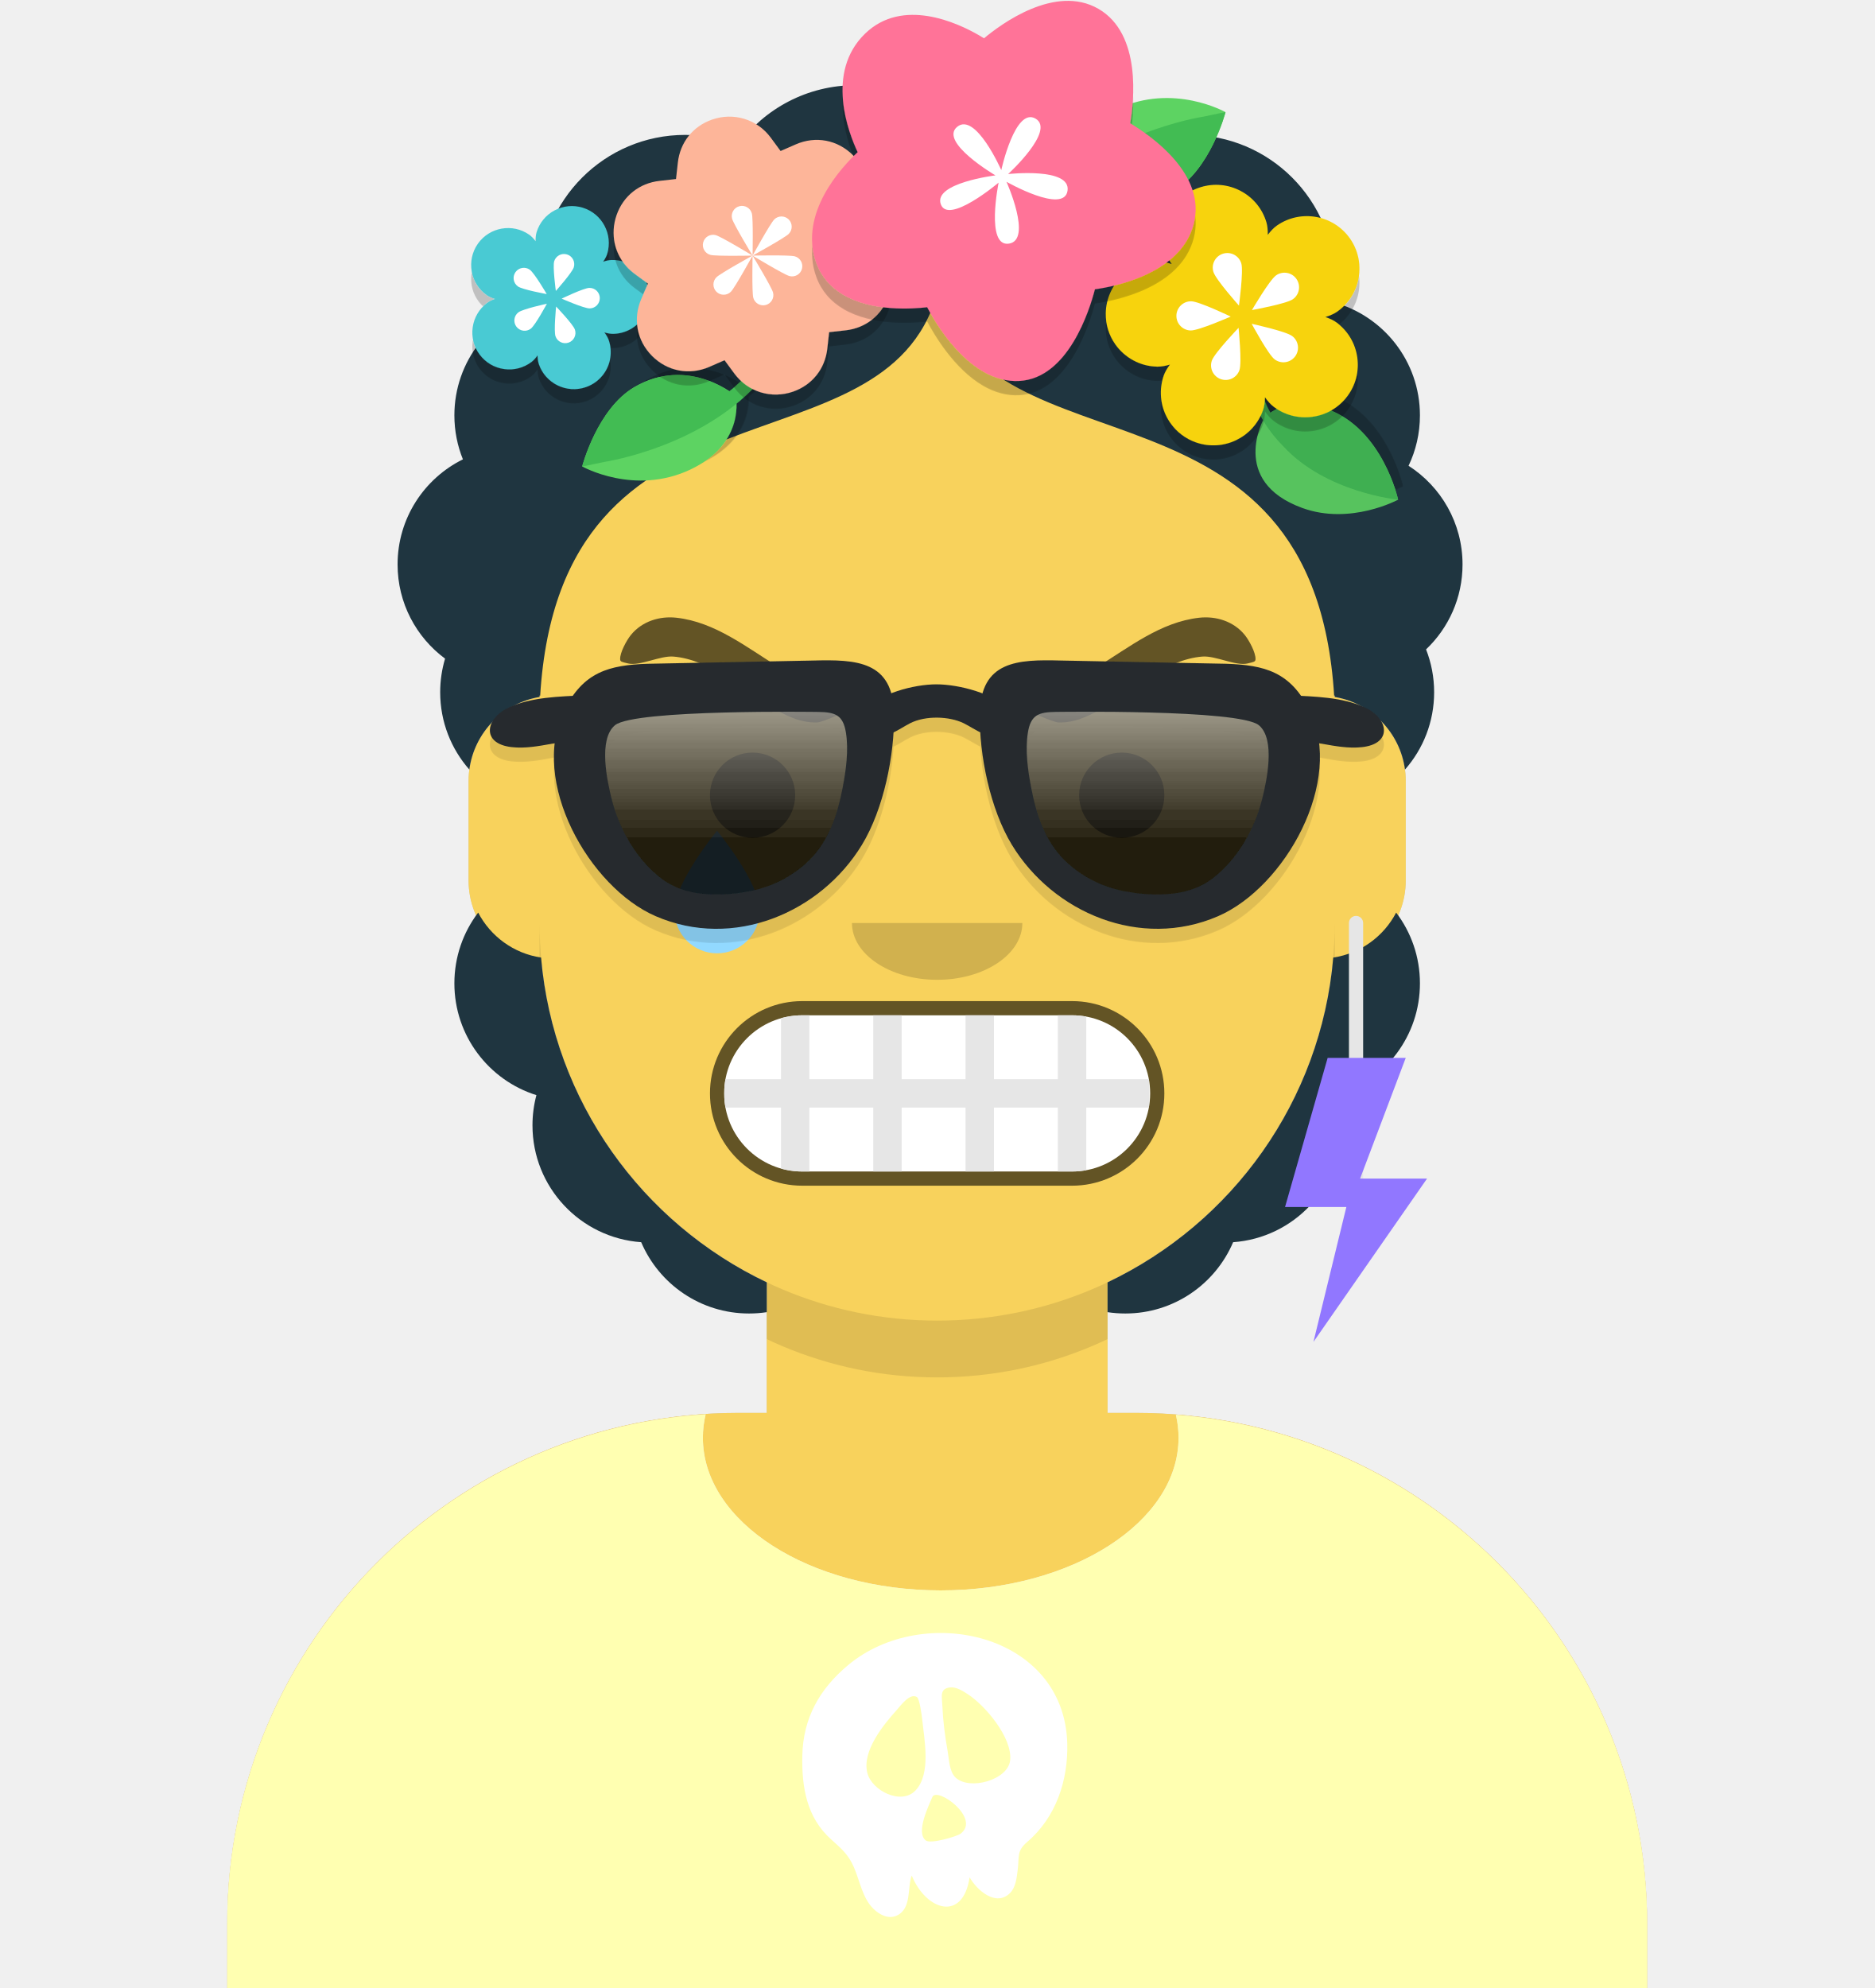
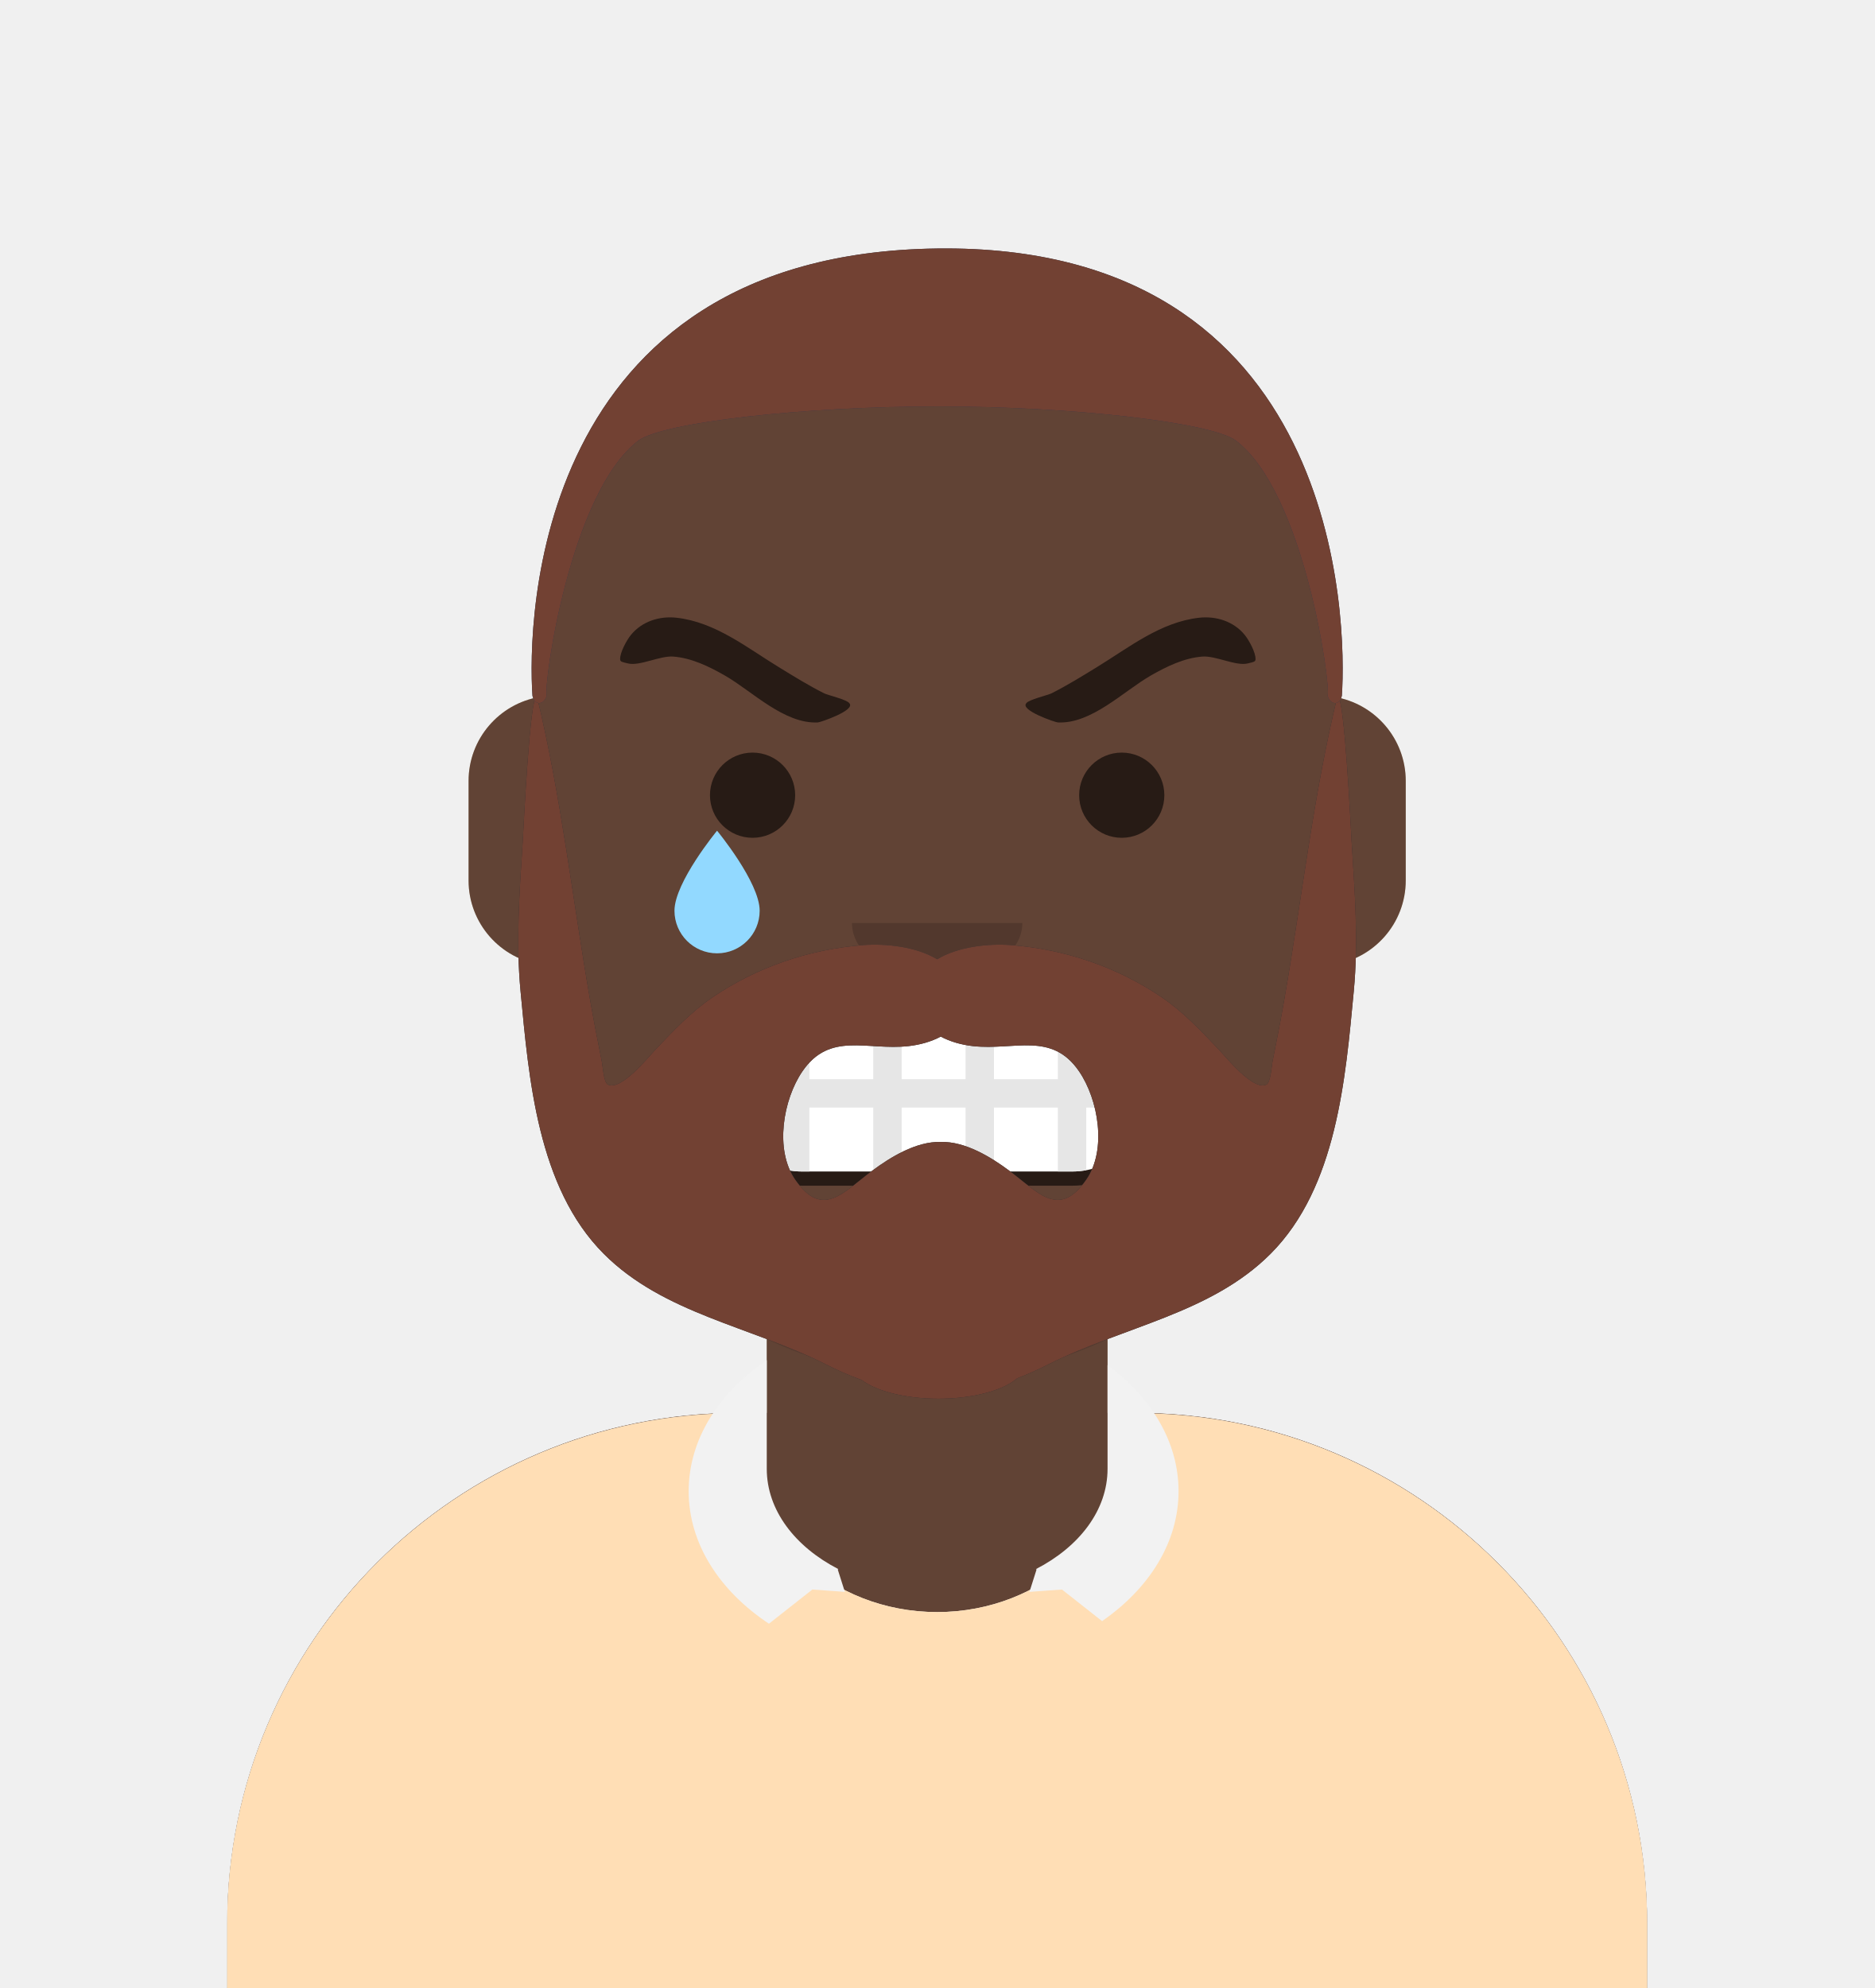
<svg xmlns="http://www.w3.org/2000/svg" xmlns:xlink="http://www.w3.org/1999/xlink" width="264px" height="280px" viewBox="0 0 264 280" version="1.1">
  <defs>
-     <circle id="react-path-1467847" cx="120" cy="120" r="120" />
-     <path d="M12,160 C12,226.274 65.726,280 132,280 C198.274,280 252,226.274 252,160 L264,160 L264,-1.42108547e-14 L-3.19744231e-14,-1.42108547e-14 L-3.19744231e-14,160 L12,160 Z" id="react-path-1467848" />
-     <path d="M124,144.611 L124,163 L128,163 L128,163 C167.765,163 200,195.235 200,235 L200,244 L0,244 L0,235 C-4.86974701e-15,195.235 32.235,163 72,163 L72,163 L76,163 L76,144.611 C58.763,136.422 46.372,119.687 44.305,99.881 C38.48,99.058 34,94.052 34,88 L34,74 C34,68.054 38.325,63.118 44,62.166 L44,56 L44,56 C44,25.072 69.072,5.68137151e-15 100,0 L100,0 L100,0 C130.928,-5.68137151e-15 156,25.072 156,56 L156,62.166 C161.675,63.118 166,68.054 166,74 L166,88 C166,94.052 161.52,99.058 155.695,99.881 C153.628,119.687 141.237,136.422 124,144.611 Z" id="react-path-1467849" />
+     <circle id="react-path-9936761" cx="120" cy="120" r="120" />
+     <path d="M12,160 C12,226.274 65.726,280 132,280 C198.274,280 252,226.274 252,160 L264,160 L264,-1.42108547e-14 L-3.19744231e-14,-1.42108547e-14 L-3.19744231e-14,160 L12,160 Z" id="react-path-9936762" />
+     <path d="M124,144.611 L124,163 L128,163 L128,163 C167.765,163 200,195.235 200,235 L200,244 L0,244 L0,235 C-4.86974701e-15,195.235 32.235,163 72,163 L72,163 L76,163 L76,144.611 C58.763,136.422 46.372,119.687 44.305,99.881 C38.48,99.058 34,94.052 34,88 L34,74 C34,68.054 38.325,63.118 44,62.166 L44,56 L44,56 C44,25.072 69.072,5.68137151e-15 100,0 L100,0 L100,0 C130.928,-5.68137151e-15 156,25.072 156,56 L156,62.166 C161.675,63.118 166,68.054 166,74 L166,88 C166,94.052 161.52,99.058 155.695,99.881 C153.628,119.687 141.237,136.422 124,144.611 Z" id="react-path-9936763" />
  </defs>
  <g id="Avataaar" stroke="none" stroke-width="1" fill="none" fill-rule="evenodd">
    <g transform="translate(-825, -1100)" id="Avataaar/Circle">
      <g transform="translate(825, 1100)">
        <g id="Mask" />
-         <g id="Avataaar" stroke-width="1" fill-rule="evenodd" mask="url(#react-mask-1467851)">
+         <g id="Avataaar" stroke-width="1" fill-rule="evenodd" mask="url(#react-mask-9936765)">
          <g id="Body" transform="translate(32, 36)">
-             <mask id="react-mask-1467852" fill="white">
-               <use xlink:href="#react-path-1467849" />
+             <mask id="react-mask-9936766" fill="white">
+               <use xlink:href="#react-path-9936763" />
            </mask>
-             <use fill="#D0C6AC" xlink:href="#react-path-1467849" />
-             <g id="Skin/👶🏽-03-Brown" mask="url(#react-mask-1467852)" fill="#F8D25C">
+             <use fill="#D0C6AC" xlink:href="#react-path-9936763" />
+             <g id="Skin/👶🏽-03-Brown" mask="url(#react-mask-9936766)" fill="#614335">
              <g transform="translate(0, 0)" id="Color">
                <rect x="0" y="0" width="264" height="280" />
              </g>
            </g>
-             <path d="M156,79 L156,102 C156,132.928 130.928,158 100,158 C69.072,158 44,132.928 44,102 L44,79 L44,94 C44,124.928 69.072,150 100,150 C130.928,150 156,124.928 156,94 L156,79 Z" id="Neck-Shadow" fill-opacity="0.1" fill="#000000" mask="url(#react-mask-1467852)" />
+             <path d="M156,79 L156,102 C156,132.928 130.928,158 100,158 C69.072,158 44,132.928 44,102 L44,79 L44,94 C44,124.928 69.072,150 100,150 C130.928,150 156,124.928 156,94 L156,79 Z" id="Neck-Shadow" fill-opacity="0.1" fill="#000000" mask="url(#react-mask-9936766)" />
          </g>
-           <g id="Clothing/Graphic-Shirt" transform="translate(0, 170)">
+           <g id="Clothing/Collar-+-Sweater" transform="translate(0, 170)">
            <defs>
-               <path d="M165.624,29.268 C202.76,32.137 232,63.18 232,101.052 L232,110 L32,110 L32,101.052 C32,62.835 61.775,31.572 99.393,29.197 C99.134,30.274 99,31.377 99,32.5 C99,44.374 113.998,54 132.5,54 C151.002,54 166,44.374 166,32.5 C166,31.402 165.872,30.322 165.624,29.268 Z" id="react-path-1467853" />
+               <path d="M105.192,29.052 L104,29.052 L104,29.052 C64.235,29.052 32,61.287 32,101.052 L32,110 L232,110 L232,101.052 C232,61.287 199.765,29.052 160,29.052 L160,29.052 L158.808,29.052 C158.935,30.035 159,31.036 159,32.052 C159,45.859 146.912,57.052 132,57.052 C117.088,57.052 105,45.859 105,32.052 C105,31.036 105.065,30.035 105.192,29.052 Z" id="react-path-9936767" />
            </defs>
-             <mask id="react-mask-1467854" fill="white">
-               <use xlink:href="#react-path-1467853" />
+             <mask id="react-mask-9936768" fill="white">
+               <use xlink:href="#react-path-9936767" />
            </mask>
-             <use id="Clothes" fill="#E6E6E6" fill-rule="evenodd" xlink:href="#react-path-1467853" />
-             <g id="Color/Palette/Gray-01" mask="url(#react-mask-1467854)" fill-rule="evenodd" fill="#FFFFB1">
+             <use id="Clothes" fill="#E6E6E6" fill-rule="evenodd" xlink:href="#react-path-9936767" />
+             <g id="Color/Palette/Gray-01" mask="url(#react-mask-9936768)" fill-rule="evenodd" fill="#FFDEB5">
              <rect id="🖍Color" x="0" y="0" width="264" height="110" />
            </g>
-             <g id="Clothing/Graphic/Skull" mask="url(#react-mask-1467854)" fill-rule="evenodd" fill="#FFFFFF">
-               <g transform="translate(77, 58)" id="Fill-49">
-                 <path d="M65.282,19.929 C64.984,22.706 59.589,24.203 57.61,22.377 C56.698,21.535 56.683,19.803 56.482,18.675 C56.101,16.542 55.826,14.417 55.731,12.252 C55.673,10.927 55.325,9.867 56.775,9.67 C57.658,9.551 58.568,10.138 59.29,10.603 C61.737,12.176 65.62,16.741 65.282,19.929 M52.881,14.076 C53.166,16.901 54.201,21.815 51.946,24.181 C49.93,26.296 45.786,24.199 45.163,21.708 C44.39,18.619 47.438,14.927 49.308,12.839 C49.882,12.197 51.152,10.426 52.144,11.019 C52.526,11.246 52.837,13.63 52.881,14.076 M54.321,25.106 C54.968,23.583 61.234,28.125 58.274,30.285 C57.792,30.638 54.115,31.751 53.41,31.227 C51.925,30.124 53.841,26.263 54.321,25.106 M73.325,17.527 C72.882,2.051 53.065,-2.313 42.476,6.504 C38.427,9.876 36.113,14.004 36.007,19.283 C35.917,23.754 36.626,27.972 40.041,31.047 C41.522,32.38 42.5,33.196 43.286,35.017 C44.11,36.923 44.485,39.352 46.028,40.85 C46.879,41.675 48.118,42.342 49.294,41.809 C51.456,40.83 50.764,37.832 51.419,36.161 C53.456,41.129 58.63,42.714 59.569,36.41 C60.6,38.229 63.295,40.61 65.268,38.62 C66.081,37.8 66.203,36.471 66.341,35.393 C66.586,33.481 66.16,32.729 67.696,31.418 C71.735,27.968 73.469,22.746 73.325,17.527" />
-               </g>
-             </g>
+             <path d="M156,22.279 C162.182,26.835 166,33.106 166,40.028 C166,47.233 161.863,53.733 155.229,58.327 L149.579,53.876 L145,54.208 L146,51.057 L145.922,50.996 C152.022,47.853 156,42.7 156,36.877 L156,22.279 Z M108,21.571 C101.233,26.174 97,32.74 97,40.028 C97,47.426 101.362,54.08 108.308,58.692 L114.421,53.876 L119,54.208 L118,51.057 L118.078,50.996 C111.978,47.853 108,42.7 108,36.877 L108,21.571 Z" id="Collar" fill="#F2F2F2" fill-rule="evenodd" />
          </g>
          <g id="Face" transform="translate(76, 82)" fill="#000000">
            <g id="Mouth/Grimace" transform="translate(2, 52)">
              <defs>
-                 <rect id="react-path-1467855" x="24" y="9" width="60" height="22" rx="11" />
+                 <rect id="react-path-9936769" x="24" y="9" width="60" height="22" rx="11" />
              </defs>
              <rect id="Mouth" fill-opacity="0.6" fill="#000000" fill-rule="evenodd" x="22" y="7" width="64" height="26" rx="13" />
-               <mask id="react-mask-1467856" fill="white">
-                 <use xlink:href="#react-path-1467855" />
+               <mask id="react-mask-9936770" fill="white">
+                 <use xlink:href="#react-path-9936769" />
              </mask>
-               <use id="Mouth" fill="#FFFFFF" fill-rule="evenodd" xlink:href="#react-path-1467855" />
-               <path d="M71,22 L62,22 L62,34 L58,34 L58,22 L49,22 L49,34 L45,34 L45,22 L36,22 L36,34 L32,34 L32,22 L24,22 L24,18 L32,18 L32,6 L36,6 L36,18 L45,18 L45,6 L49,6 L49,18 L58,18 L58,6 L62,6 L62,18 L71,18 L71,6 L75,6 L75,18 L83.867,18 L83.867,22 L75,22 L75,34 L71,34 L71,22 Z" id="Grimace-Teeth" fill="#E6E6E6" fill-rule="evenodd" mask="url(#react-mask-1467856)" />
+               <use id="Mouth" fill="#FFFFFF" fill-rule="evenodd" xlink:href="#react-path-9936769" />
+               <path d="M71,22 L62,22 L62,34 L58,34 L58,22 L49,22 L49,34 L45,34 L45,22 L36,22 L36,34 L32,34 L32,22 L24,22 L24,18 L32,18 L32,6 L36,6 L36,18 L45,18 L45,6 L49,6 L49,18 L58,18 L58,6 L62,6 L62,18 L71,18 L71,6 L75,6 L75,18 L83.867,18 L83.867,22 L75,22 L75,34 L71,34 L71,22 Z" id="Grimace-Teeth" fill="#E6E6E6" fill-rule="evenodd" mask="url(#react-mask-9936770)" />
            </g>
            <g id="Nose/Default" transform="translate(28, 40)" fill-opacity="0.16">
              <path d="M16,8 C16,12.418 21.373,16 28,16 L28,16 C34.627,16 40,12.418 40,8" id="Nose" />
            </g>
            <g id="Eyes/Cry-😢" transform="translate(0, 8)">
              <circle id="Eye" fill-opacity="0.6" fill="#000000" fill-rule="evenodd" cx="30" cy="22" r="6" />
              <path d="M25,27 C25,27 19,34.271 19,38.271 C19,41.585 21.686,44.271 25,44.271 C28.314,44.271 31,41.585 31,38.271 C31,34.271 25,27 25,27 Z" id="Drop" fill="#92D9FF" fill-rule="nonzero" />
              <circle id="Eye" fill-opacity="0.6" fill="#000000" fill-rule="evenodd" cx="82" cy="22" r="6" />
            </g>
            <g id="Eyebrow/Natural/Angry-Natural" fill-opacity="0.6">
              <path d="M44.857,12.228 C44.858,12.219 44.858,12.219 44.857,12.228 M17.586,7.892 C15.244,8.33 13.087,9.788 12.152,12.099 C11.801,12.967 11.392,14.924 11.708,15.807 C11.828,16.143 12.033,16.101 12.956,16.043 C14.644,15.937 16.933,13.662 18.748,13.256 C21.275,12.69 23.983,13.115 26.496,13.688 C30.811,14.673 36.485,17.788 40.946,16.17 C41.278,16.05 45.621,12.923 44.369,12.277 C43.924,11.907 41.137,12.085 40.622,11.999 C38.228,11.597 35.73,10.935 33.373,10.327 C28.233,9 22.967,6.881 17.586,7.892" id="Eyebrows-The-Web" transform="translate(28.0947, 12.1275) rotate(17) translate(-28.0947, -12.1275) " />
              <path d="M100.918,12.209 C100.92,12.2 100.92,12.2 100.918,12.209 M73.586,7.892 C71.244,8.33 69.087,9.788 68.152,12.099 C67.801,12.967 67.392,14.924 67.708,15.807 C67.828,16.143 68.033,16.101 68.956,16.043 C70.644,15.937 72.933,13.662 74.748,13.256 C77.275,12.69 79.983,13.115 82.496,13.688 C86.811,14.673 92.485,17.788 96.946,16.17 C97.278,16.05 101.621,12.923 100.369,12.277 C99.924,11.907 97.137,12.085 96.622,11.999 C94.228,11.597 91.73,10.935 89.373,10.327 C84.233,9 78.967,6.881 73.586,7.892" id="Eyebrows-The-Web" transform="translate(84.0947, 12.1275) scale(-1, 1) rotate(17) translate(-84.0947, -12.1275) " />
            </g>
          </g>
          <g id="Top" stroke-width="1" fill-rule="evenodd">
            <defs>
-               <rect id="react-path-1467866" x="0" y="0" width="264" height="280" />
-               <filter x="-3.8%" y="-6.7%" width="107.7%" height="126.7%" filterUnits="objectBoundingBox" id="react-filter-1467861">
+               <rect id="react-path-9936774" x="0" y="0" width="264" height="280" />
+               <path d="M1,64 C1.347,65.488 2.673,65.223 3,64 C2.537,62.446 6.296,35.248 16,28 C19.618,25.483 39.008,23.232 58.313,23.246 C77.409,23.259 96.421,25.511 100,28 C109.704,35.248 113.463,62.446 113,64 C113.327,65.223 114.653,65.488 115,64 C115.719,53.702 115,0.274 58,1 C1,1.726 0.281,53.702 1,64 Z" id="react-path-9936775" />
+               <filter x="-0.8%" y="-2.0%" width="101.5%" height="108.0%" filterUnits="objectBoundingBox" id="react-filter-9936771">
                <feOffset dx="0" dy="2" in="SourceAlpha" result="shadowOffsetOuter1" />
-                 <feColorMatrix values="0 0 0 0 0   0 0 0 0 0   0 0 0 0 0  0 0 0 0.2 0" type="matrix" in="shadowOffsetOuter1" result="shadowMatrixOuter1" />
+                 <feColorMatrix values="0 0 0 0 0   0 0 0 0 0   0 0 0 0 0  0 0 0 0.16 0" type="matrix" in="shadowOffsetOuter1" result="shadowMatrixOuter1" />
                <feMerge>
                  <feMergeNode in="shadowMatrixOuter1" />
                  <feMergeNode in="SourceGraphic" />
                </feMerge>
              </filter>
-               <filter x="-6.7%" y="-3.4%" width="113.3%" height="113.8%" filterUnits="objectBoundingBox" id="react-filter-1467862">
-                 <feOffset dx="0" dy="2" in="SourceAlpha" result="shadowOffsetOuter1" />
-                 <feColorMatrix values="0 0 0 0 0   0 0 0 0 0   0 0 0 0 0  0 0 0 0.2 0" type="matrix" in="shadowOffsetOuter1" result="shadowMatrixOuter1" />
-                 <feMerge>
-                   <feMergeNode in="shadowMatrixOuter1" />
-                   <feMergeNode in="SourceGraphic" />
-                 </feMerge>
-               </filter>
-               <filter x="-6.7%" y="-3.4%" width="113.3%" height="113.8%" filterUnits="objectBoundingBox" id="react-filter-1467863">
-                 <feOffset dx="0" dy="2" in="SourceAlpha" result="shadowOffsetOuter1" />
-                 <feColorMatrix values="0 0 0 0 0   0 0 0 0 0   0 0 0 0 0  0 0 0 0.2 0" type="matrix" in="shadowOffsetOuter1" result="shadowMatrixOuter1" />
-                 <feMerge>
-                   <feMergeNode in="shadowMatrixOuter1" />
-                   <feMergeNode in="SourceGraphic" />
-                 </feMerge>
-               </filter>
-               <filter x="-3.8%" y="-3.8%" width="107.7%" height="115.4%" filterUnits="objectBoundingBox" id="react-filter-1467857">
-                 <feOffset dx="0" dy="2" in="SourceAlpha" result="shadowOffsetOuter1" />
-                 <feColorMatrix values="0 0 0 0 0   0 0 0 0 0   0 0 0 0 0  0 0 0 0.2 0" type="matrix" in="shadowOffsetOuter1" result="shadowMatrixOuter1" />
-                 <feMerge>
-                   <feMergeNode in="shadowMatrixOuter1" />
-                   <feMergeNode in="SourceGraphic" />
-                 </feMerge>
-               </filter>
-               <filter x="-2.5%" y="-2.5%" width="105.0%" height="110.0%" filterUnits="objectBoundingBox" id="react-filter-1467858">
-                 <feOffset dx="0" dy="2" in="SourceAlpha" result="shadowOffsetOuter1" />
-                 <feColorMatrix values="0 0 0 0 0   0 0 0 0 0   0 0 0 0 0  0 0 0 0.2 0" type="matrix" in="shadowOffsetOuter1" result="shadowMatrixOuter1" />
-                 <feMerge>
-                   <feMergeNode in="shadowMatrixOuter1" />
-                   <feMergeNode in="SourceGraphic" />
-                 </feMerge>
-               </filter>
-               <filter x="-2.7%" y="-2.7%" width="105.4%" height="110.8%" filterUnits="objectBoundingBox" id="react-filter-1467859">
-                 <feOffset dx="0" dy="2" in="SourceAlpha" result="shadowOffsetOuter1" />
-                 <feColorMatrix values="0 0 0 0 0   0 0 0 0 0   0 0 0 0 0  0 0 0 0.2 0" type="matrix" in="shadowOffsetOuter1" result="shadowMatrixOuter1" />
-                 <feMerge>
-                   <feMergeNode in="shadowMatrixOuter1" />
-                   <feMergeNode in="SourceGraphic" />
-                 </feMerge>
-               </filter>
-               <filter x="-1.8%" y="-1.9%" width="103.6%" height="107.4%" filterUnits="objectBoundingBox" id="react-filter-1467860">
-                 <feOffset dx="0" dy="2" in="SourceAlpha" result="shadowOffsetOuter1" />
-                 <feColorMatrix values="0 0 0 0 0   0 0 0 0 0   0 0 0 0 0  0 0 0 0.2 0" type="matrix" in="shadowOffsetOuter1" result="shadowMatrixOuter1" />
-                 <feMerge>
-                   <feMergeNode in="shadowMatrixOuter1" />
-                   <feMergeNode in="SourceGraphic" />
-                 </feMerge>
-               </filter>
-               <path d="M65.18,77.737 C67.363,76.105 80.407,75.479 82.758,74.089 C83.492,73.655 84.061,73.216 84.5,72.78 C84.939,73.216 85.509,73.655 86.242,74.089 C88.593,75.479 101.637,76.105 103.82,77.737 C106.03,79.391 107.644,83.185 107.467,86.151 C107.255,89.71 103.361,98.203 93.672,99.181 C91.558,96.828 88.237,95.31 84.5,95.31 C80.763,95.31 77.442,96.828 75.328,99.181 C65.639,98.203 61.745,89.71 61.533,86.151 C61.357,83.185 62.97,79.391 65.18,77.737 M103.142,94.906 C103.143,94.906 103.145,94.905 103.146,94.905 C103.144,94.905 103.143,94.906 103.142,94.906 M65.845,94.901 C65.849,94.903 65.857,94.906 65.862,94.908 C65.857,94.906 65.851,94.903 65.845,94.901 M144.863,55.985 C144.474,50.03 143.278,44.152 142.234,38.286 C141.953,36.707 140.424,26 139.735,26 C139.502,35.109 138.702,44.08 137.67,53.139 C137.361,55.848 137.038,58.556 136.825,61.274 C136.654,63.47 136.96,66.122 136.428,68.246 C135.749,70.952 132.348,73.478 129.703,74.411 C123.103,76.737 117.598,67.108 111.961,64.291 C104.643,60.635 92.064,59.764 84.582,64.53 C76.936,59.764 64.357,60.635 57.039,64.291 C51.402,67.108 45.897,76.737 39.297,74.411 C36.652,73.478 33.25,70.952 32.572,68.246 C32.04,66.122 32.346,63.47 32.175,61.274 C31.962,58.556 31.639,55.848 31.33,53.139 C30.298,44.08 29.497,35.109 29.265,26 C28.576,26 27.047,36.707 26.766,38.286 C25.722,44.152 24.526,50.03 24.138,55.985 C23.739,62.105 24.215,68.167 25.47,74.163 C26.069,77.028 26.769,79.876 27.519,82.704 C28.353,85.847 27.199,91.966 27.572,95.192 C28.279,101.296 31.154,113.2 34.383,118.451 C35.944,120.989 37.773,122.574 39.816,124.619 C41.783,126.588 42.604,129.64 44.726,131.737 C48.682,135.645 54.446,137.971 60.366,138.543 C65.677,143.05 74.506,146 84.5,146 C94.495,146 103.323,143.05 108.635,138.543 C114.554,137.971 120.318,135.645 124.274,131.737 C126.396,129.64 127.217,126.588 129.184,124.619 C131.226,122.574 133.056,120.989 134.617,118.451 C137.846,113.2 140.721,101.296 141.428,95.192 C141.801,91.966 140.647,85.847 141.481,82.704 C142.232,79.876 142.931,77.028 143.531,74.163 C144.785,68.167 145.261,62.105 144.863,55.985 Z" id="react-path-1467865" />
            </defs>
-             <mask id="react-mask-1467864" fill="white">
-               <use xlink:href="#react-path-1467866" />
+             <mask id="react-mask-9936772" fill="white">
+               <use xlink:href="#react-path-9936774" />
            </mask>
            <g id="Mask" />
-             <g id="Top/Long-Hair/Frida" mask="url(#react-mask-1467864)">
+             <g id="Top/Short-Hair/The-Caesar" mask="url(#react-mask-9936772)">
              <g transform="translate(-1, 0)">
-                 <g id="Cabello" stroke-width="1" fill-rule="evenodd" transform="translate(57, 12)">
-                   <path d="M132,85.937 L132,86.166 C137.155,87.031 141.196,91.183 141.893,96.393 C144.45,93.487 146,89.675 146,85.5 C146,83.37 145.596,81.334 144.862,79.465 C148.027,76.459 150,72.21 150,67.5 C150,61.664 146.97,56.536 142.398,53.602 C143.425,51.451 144,49.043 144,46.5 C144,38.865 138.815,32.442 131.773,30.559 C131.923,29.561 132,28.539 132,27.5 C132,16.178 122.822,7 111.5,7 C108.871,7 106.357,7.495 104.047,8.397 C100.317,3.306 94.295,0 87.5,0 C83.238,0 79.279,1.301 76,3.527 C72.721,1.301 68.762,0 64.5,0 C57.705,0 51.683,3.306 47.953,8.397 C45.643,7.495 43.129,7 40.5,7 C29.178,7 20,16.178 20,27.5 C20,28.539 20.077,29.561 20.227,30.559 C13.185,32.442 8,38.865 8,46.5 C8,48.692 8.427,50.784 9.203,52.697 C3.75,55.39 0,61.007 0,67.5 C0,72.938 2.631,77.761 6.689,80.767 C6.241,82.267 6,83.855 6,85.5 C6,89.675 7.55,93.487 10.107,96.393 C10.804,91.183 14.845,87.031 20,86.166 L20,85.937 C20.028,85.958 20.055,85.979 20.083,86 C22.986,38.853 68.553,55.742 76,29.336 C83.447,55.742 129.014,38.853 131.917,86 C131.945,85.979 131.972,85.958 132,85.937 Z M52,168.611 L52,172.812 C51.185,172.936 50.35,173 49.5,173 C42.679,173 36.825,168.861 34.312,162.958 C25.754,162.349 19,155.213 19,146.5 C19,145.029 19.192,143.603 19.554,142.246 C12.858,140.144 8,133.889 8,126.5 C8,122.756 9.247,119.302 11.349,116.533 C13.087,119.871 16.347,122.289 20.209,122.867 C21.952,143.115 34.469,160.283 52,168.611 Z M100,168.611 L100,172.812 C100.815,172.936 101.65,173 102.5,173 C109.321,173 115.175,168.861 117.688,162.958 C126.246,162.349 133,155.213 133,146.5 C133,145.029 132.808,143.603 132.446,142.246 C139.142,140.144 144,133.889 144,126.5 C144,122.756 142.753,119.302 140.651,116.533 C138.913,119.871 135.653,122.289 131.791,122.867 C130.048,143.115 117.531,160.283 100,168.611 Z" fill="#1F3540" />
-                 </g>
-                 <g id="Ornamentos" stroke-width="1" fill-rule="evenodd" transform="translate(67, 0)">
-                   <g id="hoja" filter="url(#react-filter-1467861)" opacity="0.9" transform="translate(120, 64.5) scale(1, -1) rotate(-20) translate(-120, -64.5) translate(107, 57)" fill-rule="nonzero">
-                     <path d="M3.611,10 C3.611,10 1.95,0 13,0 C20.222,0 25.278,5.714 25.278,5.714 C25.278,5.714 19.861,14.286 11.556,14.286 C5.056,14.286 3.611,10 3.611,10 Z" id="leaf" fill="#5DD362" />
-                     <path d="M25.278,5.714 C25.278,5.714 19.861,14.286 11.556,14.286 C7.222,14.286 5.128,12.357 4.189,11.071 C2.094,12.857 1.372,14.5 1.372,14.571 C1.3,14.857 1.011,15 0.722,15 C0.65,15 0.506,15 0.433,14.929 C0.072,14.786 -0.072,14.357 0.072,14 C0.144,13.786 1.95,9.857 7.439,7.286 C15.383,3.143 25.278,5.714 25.278,5.714 Z" id="leaf" fill="#42BC53" />
-                   </g>
-                   <g id="hoja" filter="url(#react-filter-1467862)" transform="translate(93.30737, 21.74519) scale(-1, -1) rotate(-120) translate(-93.30737, -21.74519) translate(85.80737, 7.245191)">
-                     <path d="M15,12 C15,5.9 9,0 9,0 C9,0 1.7,4.3 1,13 C0.3,21.7 6.8,23.7 6.8,23.7 C6.8,23.7 15,20.8 15,12 Z" id="leaf" fill="#5DD362" />
-                     <path d="M8,29 C8.1,29 8.2,29 8.3,28.9 C8.8,28.7 9.1,28.1 8.9,27.6 C8.4,26.1 8,24.7 7.8,23.2 C10,22.2 15,18.9 15,12 C15,5.9 9,0 9,0 C9,0 8.6,1.1 8,3 C8,3 8,3 8,3 C7.8,3.5 2.8,16.6 7.1,28.3 C7.2,28.7 7.6,29 8,29 Z" id="leaf" fill="#42BC53" />
-                   </g>
-                   <g id="hoja" filter="url(#react-filter-1467863)" transform="translate(29.30737, 59.74519) rotate(-120) translate(-29.30737, -59.74519) translate(21.80737, 45.24519)">
-                     <path d="M15,12 C15,5.9 9,0 9,0 C9,0 1.7,4.3 1,13 C0.3,21.7 6.8,23.7 6.8,23.7 C6.8,23.7 15,20.8 15,12 Z" id="leaf" fill="#5DD362" />
-                     <path d="M8,29 C8.1,29 8.2,29 8.3,28.9 C8.8,28.7 9.1,28.1 8.9,27.6 C8.4,26.1 8,24.7 7.8,23.2 C10,22.2 15,18.9 15,12 C15,5.9 9,0 9,0 C9,0 8.6,1.1 8,3 C8,3 8,3 8,3 C7.8,3.5 2.8,16.6 7.1,28.3 C7.2,28.7 7.6,29 8,29 Z" id="leaf" fill="#42BC53" />
-                   </g>
-                   <g id="Flor" filter="url(#react-filter-1467857)" transform="translate(13, 42) scale(-1, 1) translate(-13, -42) translate(0, 29)">
-                     <path d="M24.424,20.956 C25.26,19.847 25.614,18.478 25.421,17.103 C25.228,15.727 24.51,14.509 23.402,13.674 C23.102,13.448 22.708,13.263 22.26,13.106 C22.713,12.965 23.114,12.793 23.42,12.579 C25.769,10.934 26.342,7.685 24.697,5.336 C23.053,2.988 19.804,2.415 17.455,4.059 C17.149,4.274 16.851,4.592 16.562,4.97 C16.568,4.495 16.529,4.061 16.419,3.703 C16.013,2.375 15.114,1.284 13.887,0.632 C12.661,-0.02 11.254,-0.155 9.926,0.251 C7.184,1.089 5.635,4.002 6.473,6.744 C6.582,7.1 6.787,7.479 7.055,7.868 C6.607,7.717 6.186,7.625 5.814,7.618 C2.947,7.568 0.574,9.86 0.523,12.727 C0.504,13.865 0.853,14.926 1.461,15.794 C2.384,17.111 3.904,17.987 5.632,18.017 C6.005,18.023 6.428,17.946 6.881,17.811 C6.599,18.19 6.382,18.562 6.261,18.914 C5.698,20.549 6,22.276 6.923,23.594 C7.531,24.462 8.408,25.153 9.484,25.524 C12.195,26.457 15.16,25.01 16.093,22.299 C16.215,21.947 16.272,21.52 16.284,21.047 C16.557,21.433 16.844,21.755 17.141,21.979 C18.251,22.815 19.619,23.169 20.994,22.976 C22.371,22.783 23.589,22.065 24.424,20.956 Z" fill="#4ACAD3" fill-rule="nonzero" />
-                     <path d="M11.178,8.64 C10.945,7.877 11.374,7.069 12.137,6.836 C12.9,6.603 13.708,7.032 13.941,7.795 C14.174,8.558 13.709,11.977 13.709,11.977 C13.709,11.977 11.411,9.403 11.178,8.64 Z M8.936,14.437 C8.138,14.423 7.502,13.766 7.517,12.968 C7.531,12.17 8.188,11.535 8.986,11.549 C9.784,11.563 12.891,13.062 12.891,13.062 C12.891,13.062 9.733,14.451 8.936,14.437 Z M14.993,12.419 C14.993,12.419 16.731,9.439 17.385,8.981 C18.039,8.523 18.939,8.682 19.397,9.336 C19.854,9.989 19.696,10.89 19.042,11.347 C18.388,11.805 14.993,12.419 14.993,12.419 Z M11.92,19.257 C11.166,18.997 10.765,18.175 11.025,17.421 C11.284,16.666 13.671,14.175 13.671,14.175 C13.671,14.175 14.016,17.607 13.757,18.362 C13.497,19.116 12.675,19.517 11.92,19.257 Z M17.24,17.296 C16.602,16.816 14.969,13.777 14.969,13.777 C14.969,13.777 18.341,14.509 18.978,14.989 C19.615,15.469 19.743,16.375 19.262,17.012 C18.782,17.649 17.876,17.777 17.24,17.296 Z" fill="#FFFFFF" />
-                   </g>
-                   <g id="Flor" filter="url(#react-filter-1467858)" transform="translate(20, 16)">
-                     <path d="M30.526,33.098 L30.784,30.784 L33.098,30.525 C35.945,30.205 38.208,28.408 39.152,25.714 C40.218,22.672 39.217,19.355 36.605,17.433 L34.731,16.053 L35.663,13.919 C36.892,11.113 36.308,8.024 34.142,5.858 C31.976,3.692 28.887,3.108 26.08,4.336 L23.947,5.269 L22.567,3.394 C20.644,0.786 17.327,-0.218 14.284,0.848 C11.592,1.791 9.793,4.055 9.475,6.902 L9.216,9.215 L6.902,9.475 C4.055,9.794 1.791,11.592 0.848,14.285 C-0.09,16.961 0.55,19.846 2.517,21.813 L2.517,21.813 C2.786,22.082 3.08,22.335 3.394,22.566 L5.269,23.946 L4.335,26.08 C3.109,28.887 3.692,31.976 5.858,34.142 C8.024,36.308 11.113,36.891 13.92,35.665 L16.054,34.731 L17.434,36.606 C19.351,39.217 22.674,40.218 25.717,39.153 C28.41,38.208 30.207,35.945 30.526,33.098 Z" fill="#FDB599" fill-rule="nonzero" />
-                     <path d="M22.882,25.191 C23.088,25.959 22.632,26.749 21.863,26.955 C21.095,27.16 20.305,26.704 20.1,25.936 C19.894,25.169 20,20 20,20 C20,20 17.508,24.529 16.945,25.091 C16.384,25.653 15.471,25.653 14.909,25.091 C14.347,24.529 14.347,23.616 14.909,23.055 C15.471,22.492 20,20 20,20 C20,20 14.832,20.106 14.064,19.9 C13.295,19.695 12.84,18.905 13.045,18.137 C13.251,17.368 14.041,16.912 14.809,17.118 C15.577,17.324 20,20 20,20 C20,20 17.324,15.577 17.118,14.809 C16.912,14.041 17.368,13.251 18.137,13.045 C18.905,12.84 19.695,13.295 19.9,14.064 C20.106,14.832 20,20 20,20 C20,20 22.492,15.471 23.055,14.909 C23.617,14.347 24.529,14.347 25.091,14.909 C25.653,15.471 25.653,16.383 25.091,16.945 C24.529,17.508 20,20 20,20 C20,20 25.169,19.894 25.936,20.1 C26.704,20.305 27.16,21.095 26.955,21.863 C26.749,22.632 25.959,23.088 25.191,22.882 C24.423,22.676 20,20 20,20 C20,20 22.675,24.422 22.882,25.191 Z" fill="#FFFFFF" />
-                   </g>
-                   <g id="Flor" filter="url(#react-filter-1467859)" transform="translate(89, 26)">
-                     <path d="M34.758,29.822 C35.947,28.244 36.451,26.296 36.176,24.339 C35.901,22.381 34.88,20.648 33.302,19.459 C32.876,19.138 32.315,18.875 31.677,18.651 C32.322,18.45 32.893,18.206 33.329,17.9 C36.671,15.56 37.487,10.937 35.146,7.594 C32.806,4.252 28.182,3.437 24.84,5.777 C24.404,6.083 23.98,6.535 23.57,7.073 C23.578,6.397 23.522,5.779 23.366,5.27 C22.788,3.38 21.508,1.827 19.763,0.9 C18.018,-0.029 16.015,-0.22 14.125,0.357 C10.223,1.55 8.019,5.695 9.211,9.597 C9.367,10.104 9.658,10.643 10.04,11.196 C9.403,10.981 8.804,10.851 8.273,10.842 C4.194,10.771 0.817,14.031 0.745,18.112 C0.718,19.732 1.214,21.24 2.079,22.475 C3.393,24.351 5.555,25.597 8.015,25.639 C8.545,25.648 9.148,25.538 9.792,25.346 C9.391,25.886 9.082,26.415 8.909,26.916 C8.108,29.243 8.538,31.7 9.852,33.576 C10.717,34.812 11.966,35.795 13.497,36.322 C17.355,37.651 21.574,35.591 22.902,31.734 C23.075,31.232 23.157,30.625 23.173,29.952 C23.562,30.501 23.97,30.959 24.393,31.278 C25.972,32.468 27.919,32.971 29.877,32.696 C31.835,32.422 33.569,31.401 34.758,29.822 Z" fill="#F7D30C" fill-rule="nonzero" />
-                     <path d="M15.908,12.295 C15.576,11.21 16.187,10.06 17.272,9.729 C18.358,9.397 19.507,10.008 19.839,11.093 C20.17,12.179 19.509,17.044 19.509,17.044 C19.509,17.044 16.239,13.381 15.908,12.295 Z M12.716,20.545 C11.581,20.525 10.677,19.59 10.697,18.454 C10.717,17.319 11.653,16.415 12.788,16.435 C13.923,16.455 18.346,18.588 18.346,18.588 C18.346,18.588 13.851,20.565 12.716,20.545 Z M21.336,17.673 C21.336,17.673 23.81,13.432 24.74,12.781 C25.67,12.129 26.952,12.355 27.603,13.285 C28.254,14.215 28.028,15.497 27.098,16.148 C26.168,16.799 21.336,17.673 21.336,17.673 Z M16.963,27.404 C15.89,27.035 15.32,25.865 15.689,24.791 C16.058,23.718 19.454,20.172 19.454,20.172 C19.454,20.172 19.946,25.057 19.577,26.13 C19.207,27.203 18.037,27.774 16.963,27.404 Z M24.533,24.614 C23.626,23.931 21.303,19.606 21.303,19.606 C21.303,19.606 26.1,20.648 27.007,21.331 C27.914,22.014 28.095,23.303 27.412,24.209 C26.729,25.116 25.439,25.297 24.533,24.614 Z" fill="#FFFFFF" />
-                   </g>
-                   <g id="Flor" filter="url(#react-filter-1467860)" transform="translate(48, 0)">
-                     <path d="M54.138,31.546 C55.963,24.563 48.144,19.132 45.185,17.362 C45.699,14.428 46.857,4.801 40.717,1.246 C34.612,-2.288 26.924,3.45 24.601,5.394 C24.401,5.269 24.166,5.126 23.898,4.971 C20.831,3.196 13.13,-0.381 7.85,4.736 C2.205,10.204 5.537,18.739 6.805,21.434 C4.646,23.445 -1.579,30.026 0.987,37.024 C1.693,38.953 2.998,40.48 4.869,41.562 C8.9,43.896 14.476,43.52 16.592,43.269 C17.585,45.15 20.422,49.981 24.48,52.33 C26.15,53.297 27.855,53.743 29.55,53.655 C36.455,53.297 39.466,43.66 40.22,40.743 C43.081,40.347 52.306,38.544 54.138,31.546 Z" fill="#FF7398" fill-rule="nonzero" />
-                     <path d="M27.764,25.603 C27.764,25.603 31.449,33.791 28.118,34.314 C24.784,34.834 26.657,25.722 26.657,25.722 C26.657,25.722 19.546,31.729 18.507,28.75 C17.468,25.771 26.209,24.702 26.209,24.702 C26.209,24.702 18.221,20.01 20.815,17.866 C23.409,15.722 27.031,23.958 27.031,23.958 C27.031,23.958 28.976,15.039 31.851,16.704 C34.727,18.368 27.994,24.515 27.994,24.515 C27.994,24.515 36.871,23.526 36.364,26.867 C35.859,30.209 27.764,25.603 27.764,25.603 Z" fill="#FFFFFF" />
+                 <g id="Facial-Hair/Beard-Medium" transform="translate(49, 72)">
+                   <defs>
+                     <path d="M105.018,94.13 C101.15,99.721 98.258,95.947 94.137,92.876 C91.657,91.027 87.961,88.728 84.504,88.841 C81.048,88.728 77.352,91.027 74.871,92.876 C70.751,95.947 67.858,99.721 63.991,94.13 C61.088,89.932 62.303,82.874 65.015,78.903 C68.874,73.251 74.109,75.985 79.962,75.34 C81.554,75.165 83.153,74.723 84.504,74 C85.856,74.723 87.455,75.165 89.046,75.34 C94.9,75.985 100.135,73.251 103.994,78.903 C106.706,82.874 107.92,89.932 105.018,94.13 M140.391,26 C136.967,40.075 135.393,54.434 132.91,68.671 C132.393,71.639 131.826,74.596 131.225,77.55 C131.098,78.17 130.974,80.473 130.363,80.764 C128.512,81.648 124.739,76.947 123.73,75.885 C121.197,73.219 118.685,70.529 115.599,68.437 C109.365,64.21 102.065,61.711 94.47,61.118 C91.292,60.869 86.995,61.303 84,63.11 C81.005,61.303 76.708,60.869 73.53,61.118 C65.934,61.711 58.635,64.21 52.4,68.437 C49.315,70.529 46.803,73.219 44.269,75.885 C43.261,76.947 39.488,81.648 37.637,80.764 C37.026,80.473 36.902,78.17 36.775,77.55 C36.174,74.596 35.607,71.639 35.09,68.671 C32.607,54.434 31.034,40.075 27.609,26 C26.613,26 25.739,44.748 25.627,46.495 C25.175,53.589 24.646,60.525 25.322,67.626 C26.486,79.875 27.699,95.234 37.033,104.588 C45.466,113.039 57.71,114.806 68.271,120.141 C69.631,120.828 71.435,121.676 73.38,122.371 C75.429,123.934 79.493,125 84.174,125 C89.085,125 93.316,123.827 95.254,122.138 C96.955,121.493 98.518,120.753 99.729,120.141 C110.289,114.805 122.534,113.039 130.967,104.588 C140.301,95.234 141.514,79.875 142.679,67.626 C143.353,60.525 142.825,53.589 142.373,46.495 C142.261,44.748 141.387,26 140.391,26 Z" id="react-path-9936777" />
+                   </defs>
+                   <mask id="react-mask-9936776" fill="white">
+                     <use xlink:href="#react-path-9936777" />
+                   </mask>
+                   <use id="Beardness" fill="#252E32" fill-rule="evenodd" xlink:href="#react-path-9936777" />
+                   <g id="Color/Hair/Brown" mask="url(#react-mask-9936776)" fill="#724133">
+                     <g transform="translate(-32, 0)" id="Color">
+                       <rect x="0" y="0" width="264" height="244" />
+                     </g>
                  </g>
                </g>
-                 <g id="Arete" stroke-width="1" fill-rule="evenodd" transform="translate(182, 129)">
-                   <rect id="Cadenita" fill="#E6E6E6" x="9" y="0" width="2" height="39" rx="1" />
-                   <polygon id="Rayo" fill="#9177FF" fill-rule="nonzero" points="20 37 10.57 37 17 20 6 20 0 41 8.636 41 4 60" />
-                 </g>
-                 <g id="Top/_Resources/Sunglasses" fill="none" transform="translate(62, 85)" stroke-width="1">
-                   <defs>
-                     <filter x="-0.8%" y="-2.6%" width="101.6%" height="110.5%" filterUnits="objectBoundingBox" id="react-filter-1467869">
-                       <feOffset dx="0" dy="2" in="SourceAlpha" result="shadowOffsetOuter1" />
-                       <feColorMatrix values="0 0 0 0 0   0 0 0 0 0   0 0 0 0 0  0 0 0 0.1 0" type="matrix" in="shadowOffsetOuter1" result="shadowMatrixOuter1" />
-                       <feMerge>
-                         <feMergeNode in="shadowMatrixOuter1" />
-                         <feMergeNode in="SourceGraphic" />
-                       </feMerge>
-                     </filter>
-                     <path d="M47.01,6.277 C49.521,6.301 50.708,6.726 51.136,9.392 C51.569,12.092 51.148,15.128 50.648,17.787 C49.886,21.848 48.617,25.826 45.664,28.794 C44.109,30.358 42.212,31.603 40.194,32.454 C39.123,32.906 37.991,33.232 36.86,33.48 C36.529,33.552 33.706,33.948 35.438,33.747 C31.397,34.216 27.013,34.197 23.638,31.579 C19.898,28.678 17.337,24.086 16.211,19.513 C15.552,16.837 14.167,10.437 16.697,8.297 C19.595,5.845 47.01,6.277 47.01,6.277 L47.01,6.277 Z" id="react-path-1467867" />
-                     <path d="M78.919,6.275 C76.408,6.299 75.221,6.724 74.794,9.389 C74.36,12.089 74.782,15.125 75.281,17.784 C76.044,21.845 77.313,25.824 80.265,28.792 C81.821,30.355 83.718,31.601 85.736,32.452 C86.807,32.903 87.939,33.23 89.07,33.477 C89.4,33.549 92.223,33.946 90.492,33.744 C94.533,34.214 98.917,34.195 102.292,31.577 C106.032,28.675 108.593,24.084 109.719,19.511 C110.378,16.834 111.762,10.434 109.233,8.294 C106.335,5.843 78.919,6.275 78.919,6.275 L78.919,6.275 Z" id="react-path-1467868" />
-                     <linearGradient x1="50%" y1="0%" x2="50%" y2="70.506%" id="react-linear-gradient-1467870">
-                       <stop stop-color="#FFFFFF" stop-opacity="0.5" offset="0%" />
-                       <stop stop-color="#000000" stop-opacity="0.5" offset="100%" />
-                     </linearGradient>
-                     <linearGradient x1="50%" y1="0%" x2="50%" y2="100%" id="react-linear-gradient-1467871">
-                       <stop stop-color="#FFFFFF" stop-opacity="0.5" offset="0%" />
-                       <stop stop-color="#000000" stop-opacity="0.5" offset="70.506%" />
-                     </linearGradient>
-                   </defs>
-                   <g id="Sunglasses" filter="url(#react-filter-1467869)" transform="translate(8, 8)">
-                     <g id="shades">
-                       <use fill-opacity="0.7" fill="#000000" xlink:href="#react-path-1467867" />
-                       <use fill="url(#react-linear-gradient-1467870)" style="mix-blend-mode:screen" xlink:href="#react-path-1467867" />
-                     </g>
-                     <g id="shades">
-                       <use fill-opacity="0.7" fill="#000000" xlink:href="#react-path-1467868" />
-                       <use fill="url(#react-linear-gradient-1467871)" style="mix-blend-mode:screen" xlink:href="#react-path-1467868" />
-                     </g>
-                     <g id="Glasses" fill="#252C2F">
-                       <path d="M46.249,7.275 C48.621,7.298 49.742,7.692 50.146,10.165 C50.555,12.671 50.157,15.487 49.685,17.955 C48.965,21.723 47.767,25.415 44.978,28.169 C43.508,29.619 41.717,30.775 39.811,31.564 C38.799,31.983 37.73,32.286 36.661,32.516 C36.349,32.583 33.682,32.95 35.318,32.764 C31.501,33.199 27.36,33.182 24.172,30.753 C20.64,28.06 18.22,23.8 17.157,19.556 C16.534,17.073 15.226,11.134 17.616,9.149 C20.353,6.875 46.249,7.275 46.249,7.275 L46.249,7.275 Z M22.218,0.49 C16.777,0.678 13.147,1.634 10.463,7.069 C5.546,17.03 13.963,31.969 23.352,36.039 C34.329,40.799 46.592,35.532 52.396,26.006 C55.469,20.962 57.022,13.323 56.922,7.504 C56.795,0.076 51.607,-0.13 45.509,0.034 L22.218,0.49 Z" id="Frame" />
-                       <path d="M79.681,7.273 C77.309,7.295 76.188,7.689 75.784,10.163 C75.374,12.668 75.772,15.485 76.244,17.952 C76.965,21.72 78.163,25.412 80.952,28.166 C82.421,29.616 84.213,30.772 86.119,31.562 C87.131,31.981 88.2,32.284 89.268,32.513 C89.581,32.58 92.247,32.948 90.612,32.761 C94.429,33.197 98.57,33.179 101.757,30.75 C105.29,28.058 107.709,23.798 108.773,19.554 C109.396,17.071 110.703,11.132 108.314,9.147 C105.576,6.872 79.681,7.273 79.681,7.273 L79.681,7.273 Z M103.712,0.488 C109.152,0.675 112.783,1.632 115.466,7.067 C120.384,17.028 111.967,31.966 102.577,36.037 C91.6,40.797 79.338,35.529 73.534,26.004 C70.461,20.96 68.907,13.321 69.007,7.501 C69.135,0.074 74.323,-0.132 80.421,0.032 L103.712,0.488 Z" id="Frame" />
-                       <path d="M13.197,4.927 C9.785,5.118 5.886,5.164 2.69,6.639 C-0.695,8.201 -1.218,11.739 3.049,12.226 C4.971,12.446 6.895,12.083 8.787,11.745 C10.337,11.468 12.442,11.558 13.906,10.966 C16.636,9.862 16.46,4.74 13.197,4.927" id="Frame" />
-                       <path d="M112.735,4.927 C116.147,5.118 120.046,5.164 123.242,6.639 C126.626,8.201 127.149,11.739 122.882,12.226 C120.961,12.446 119.037,12.083 117.144,11.745 C115.595,11.468 113.49,11.558 112.025,10.966 C109.296,9.862 109.471,4.74 112.735,4.927" id="Frame" />
-                       <path d="M73.109,7.013 C71.163,4.713 66.091,3.385 62.891,3.385 C59.691,3.385 54.768,4.713 52.822,7.013 C51.841,8.172 51.807,9.724 53.508,10.451 C55.626,11.357 57.517,9.714 59.213,8.855 C61.381,7.757 64.712,7.877 66.719,8.855 C68.427,9.688 70.305,11.357 72.423,10.451 C74.124,9.724 74.091,8.172 73.109,7.013" id="Frame" />
+                 <g id="Hair" stroke-width="1" fill-rule="evenodd" transform="translate(75, 34)">
+                   <mask id="react-mask-9936773" fill="white">
+                     <use xlink:href="#react-path-9936775" />
+                   </mask>
+                   <use id="Caesar" fill="#28354B" xlink:href="#react-path-9936775" />
+                   <g id="Skin/👶🏽-03-Brown" mask="url(#react-mask-9936773)" fill="#724133">
+                     <g transform="translate(0, 0) " id="Color">
+                       <rect x="0" y="0" width="264" height="280" />
                    </g>
                  </g>
                </g>
              </g>
            </g>
          </g>
        </g>
      </g>
    </g>
  </g>
</svg>
